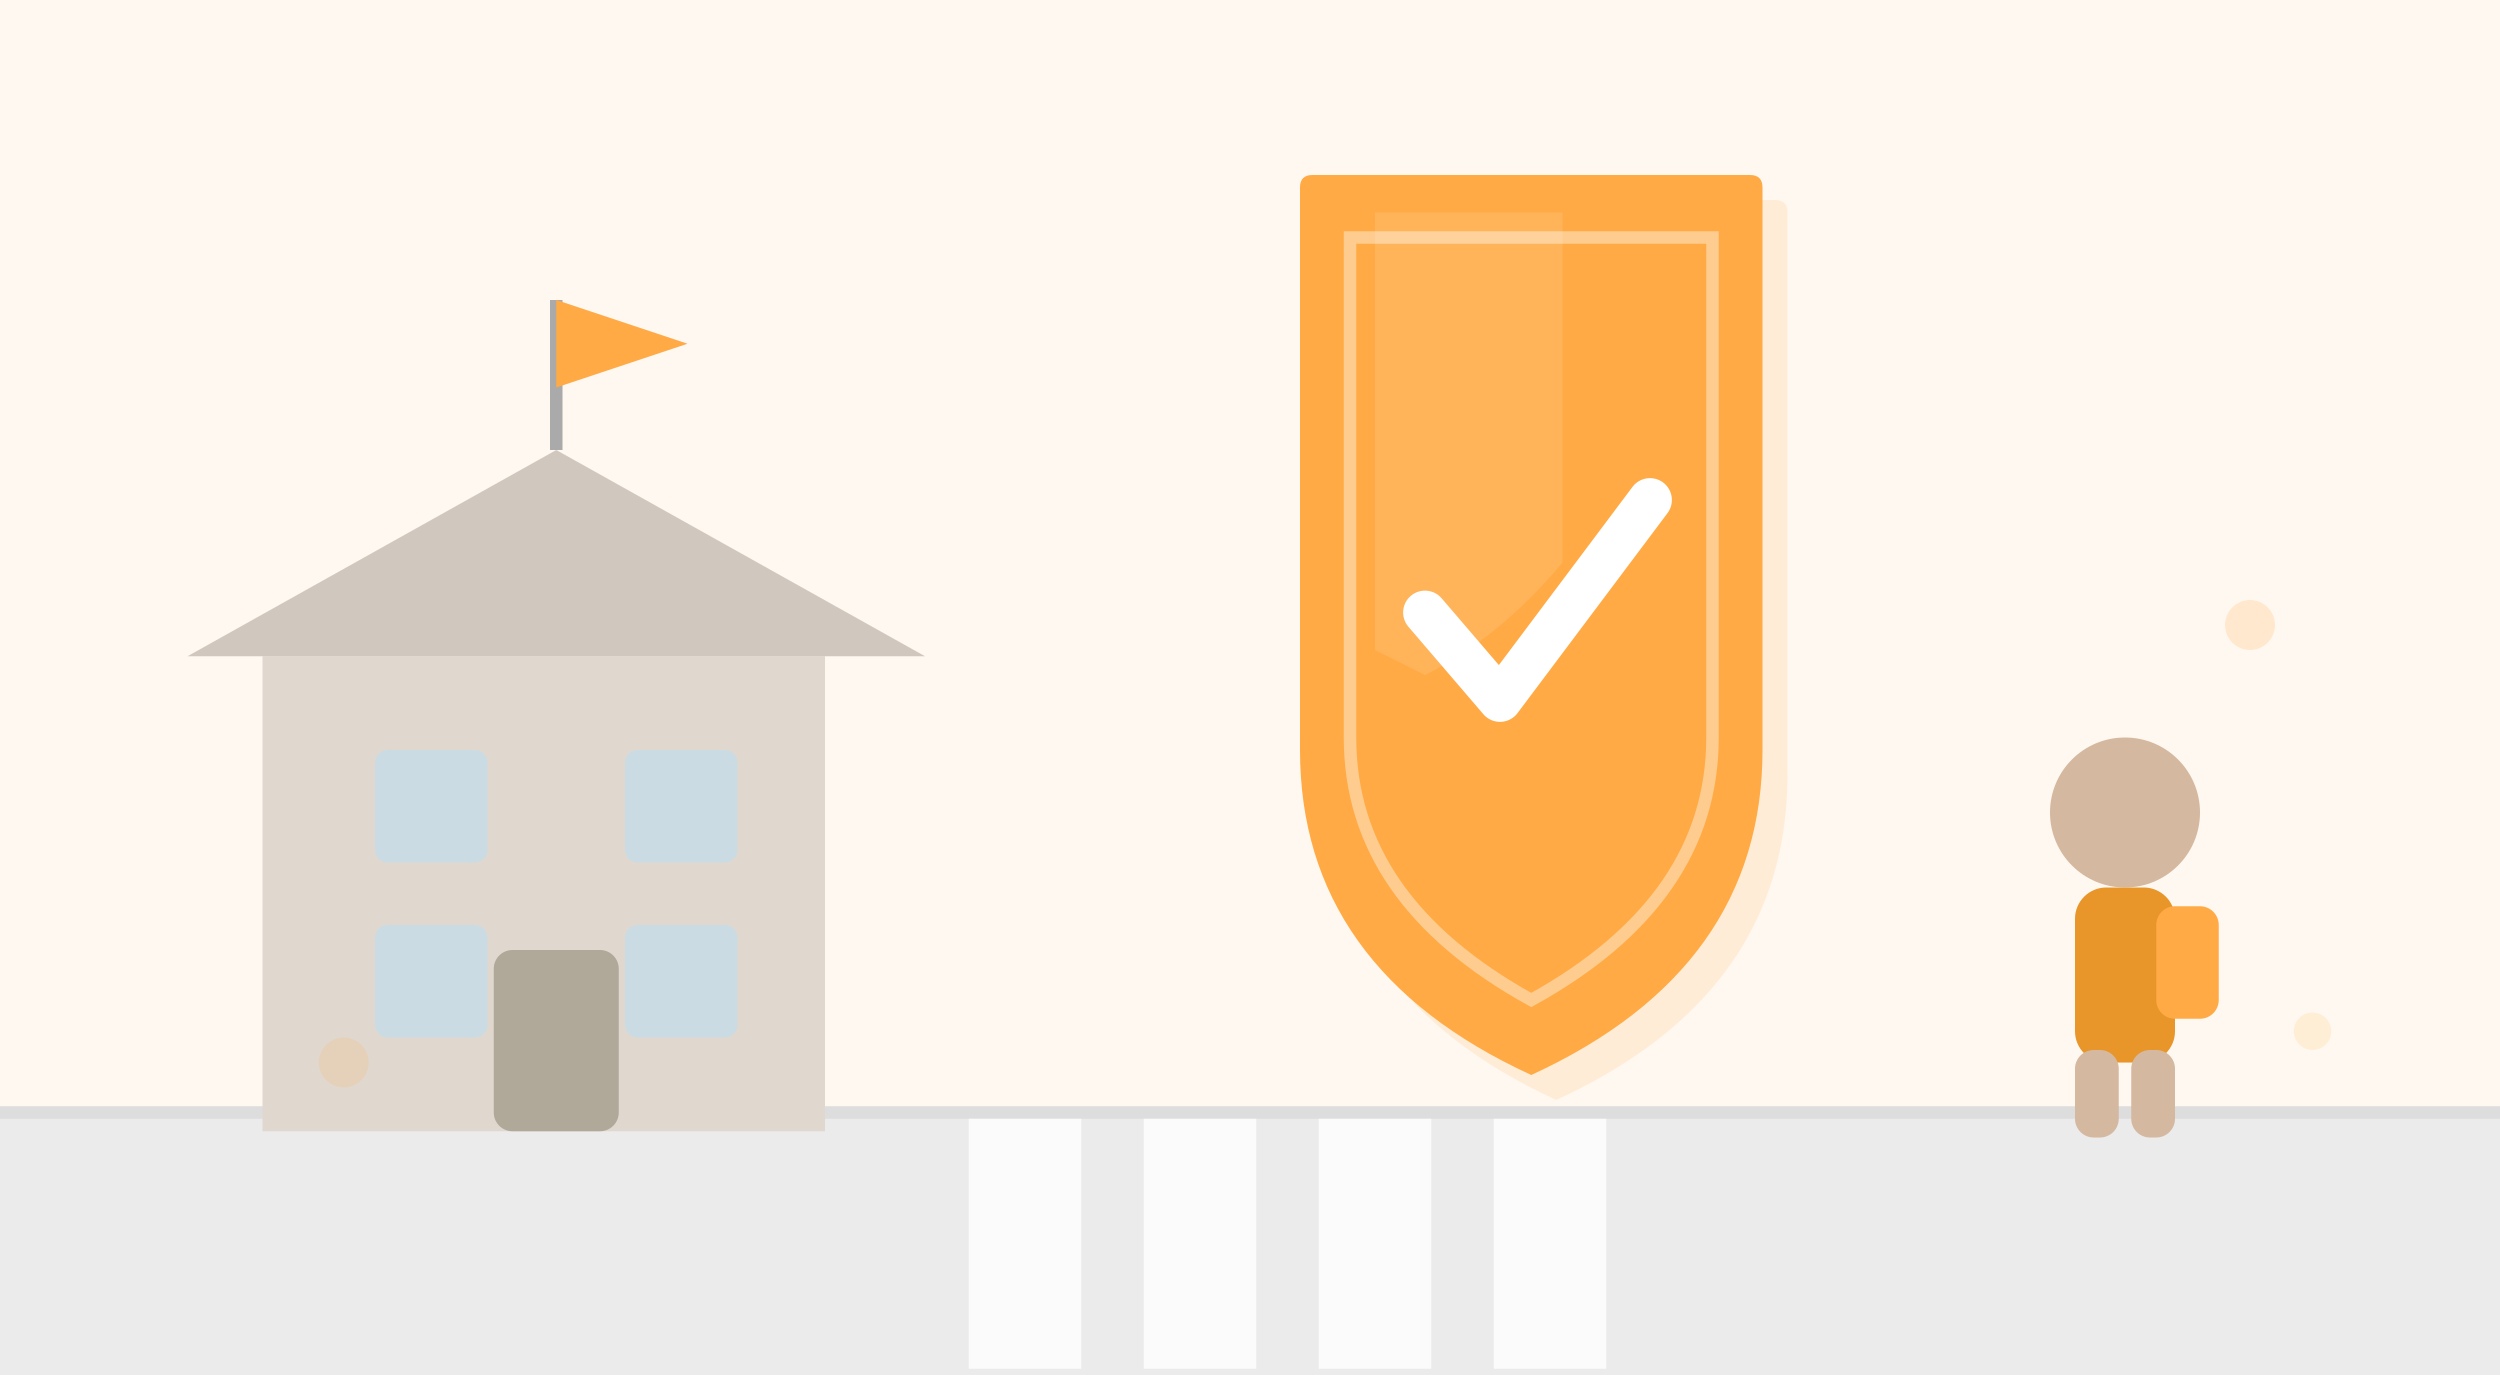
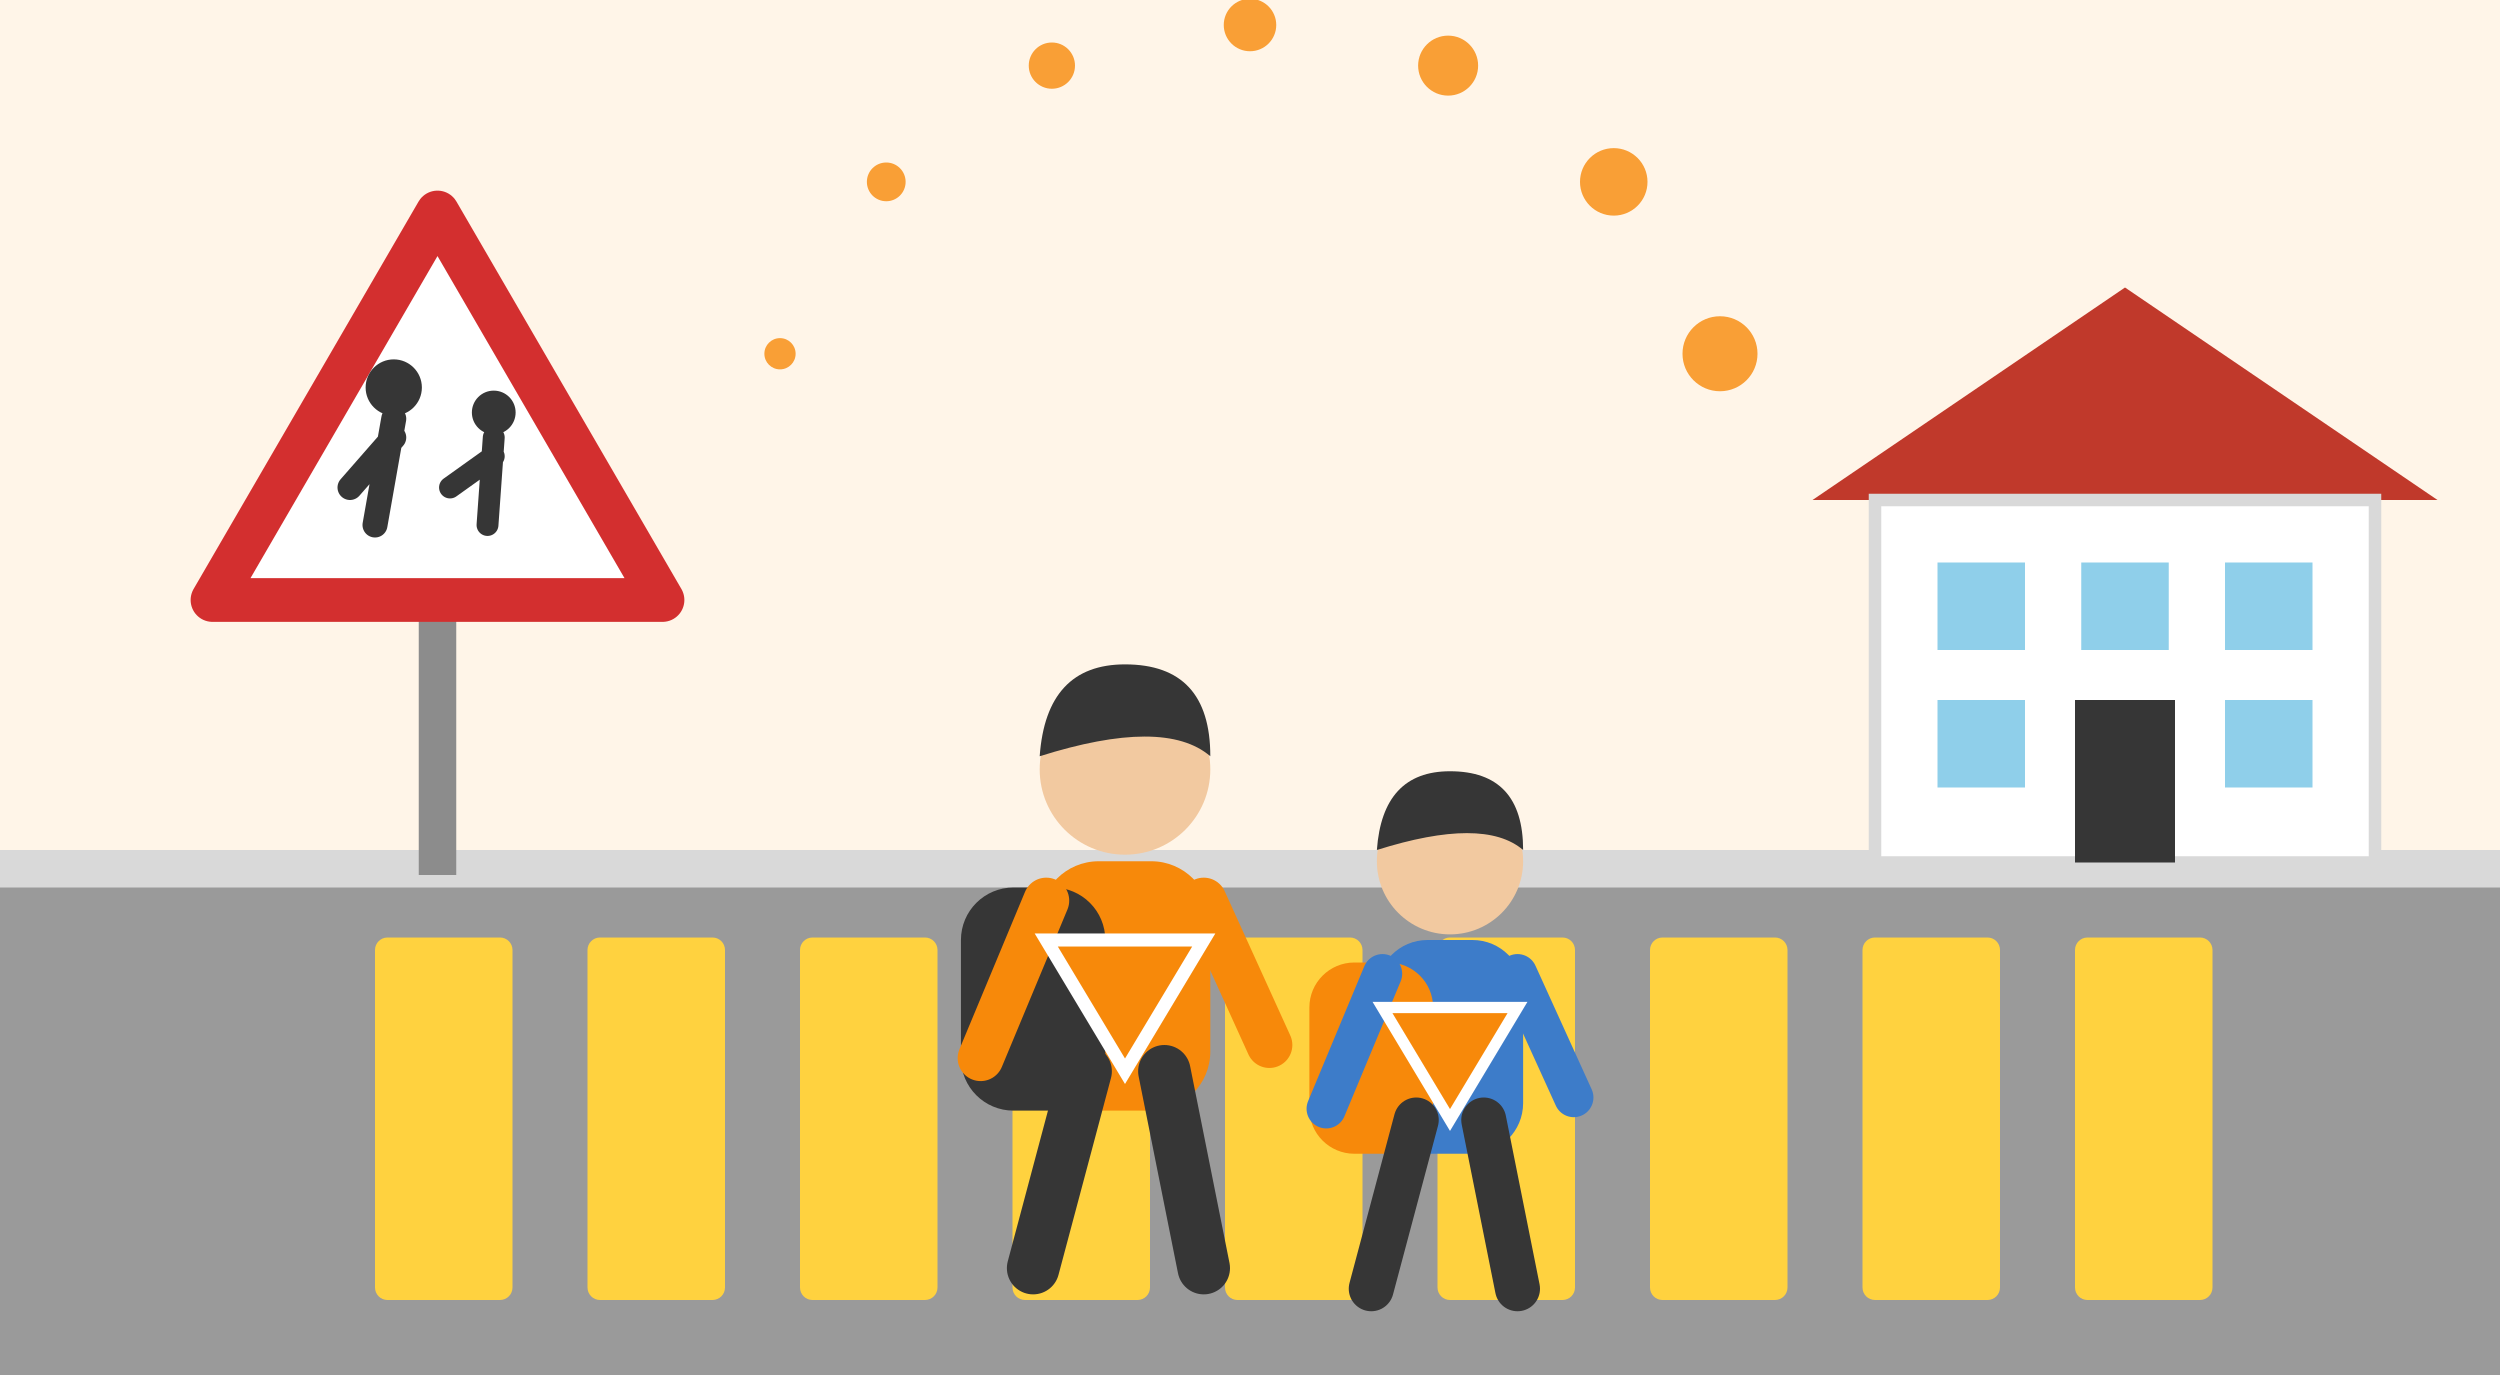
- <svg xmlns="http://www.w3.org/2000/svg" viewBox="0 0 400 220">
-   <rect width="400" height="220" fill="#FFF8F0" />
-   <rect x="0" y="178" width="400" height="42" fill="#EBEBEB" />
-   <line x1="0" y1="178" x2="400" y2="178" stroke="#DDDDDD" stroke-width="2" />
-   <rect x="155" y="179" width="18" height="40" fill="white" opacity="0.8" />
-   <rect x="183" y="179" width="18" height="40" fill="white" opacity="0.8" />
-   <rect x="211" y="179" width="18" height="40" fill="white" opacity="0.8" />
-   <rect x="239" y="179" width="18" height="40" fill="white" opacity="0.8" />
-   <rect x="42" y="105" width="90" height="76" fill="#E0D8CF" />
-   <polygon points="30,105 148,105 89,72" fill="#D0C8BE" />
-   <rect x="60" y="120" width="18" height="18" rx="2" fill="#C5DCE8" opacity="0.8" />
-   <rect x="100" y="120" width="18" height="18" rx="2" fill="#C5DCE8" opacity="0.8" />
-   <rect x="60" y="148" width="18" height="18" rx="2" fill="#C5DCE8" opacity="0.8" />
-   <rect x="100" y="148" width="18" height="18" rx="2" fill="#C5DCE8" opacity="0.8" />
-   <rect x="79" y="152" width="20" height="29" rx="3" fill="#B0A898" />
-   <line x1="89" y1="72" x2="89" y2="48" stroke="#AAAAAA" stroke-width="2" />
-   <polygon points="89,48 110,55 89,62" fill="#FFAA44" />
-   <path d="M208 30 Q208 28 210 28 L280 28 Q282 28 282 30 L282 120 Q282 155 245 172 Q208 155 208 120 Z" fill="#FFAA44" opacity="0.15" transform="translate(4,4)" />
-   <path d="M208 30 Q208 28 210 28 L280 28 Q282 28 282 30 L282 120 Q282 155 245 172 Q208 155 208 120 Z" fill="#FFAA44" />
-   <path d="M216 38 L274 38 L274 118 Q274 144 245 160 Q216 144 216 118 Z" fill="none" stroke="white" stroke-width="2" opacity="0.4" />
-   <path d="M220 34 L250 34 L250 90 Q240 102 228 108 L220 104 Z" fill="white" opacity="0.12" />
-   <path d="M228 98 L240 112 L264 80" stroke="white" stroke-width="7" fill="none" stroke-linecap="round" stroke-linejoin="round" />
-   <circle cx="340" cy="130" r="12" fill="#D4B8A0" />
-   <rect x="332" y="142" width="16" height="28" rx="5" fill="#E8952A" />
-   <rect x="332" y="168" width="7" height="14" rx="3" fill="#D4B8A0" />
-   <rect x="341" y="168" width="7" height="14" rx="3" fill="#D4B8A0" />
-   <rect x="345" y="145" width="10" height="18" rx="3" fill="#FFAA44" />
-   <circle cx="360" cy="100" r="4" fill="#FFAA44" opacity="0.2" />
-   <circle cx="55" cy="170" r="4" fill="#FFAA44" opacity="0.15" />
-   <circle cx="370" cy="165" r="3" fill="#FFC870" opacity="0.2" />
+ <svg xmlns="http://www.w3.org/2000/svg" viewBox="0 0 400 220" role="img" aria-label="Kinder auf dem Fussgängerstreifen">
+   <rect width="400" height="220" fill="#FFF5E8" />
+   <rect x="0" y="140" width="400" height="80" fill="#9A9A9A" />
+   <rect x="0" y="136" width="400" height="6" fill="#D9D9D9" />
+   <rect x="60" y="150" width="22" height="58" rx="2" fill="#FFD23F" />
+   <rect x="94" y="150" width="22" height="58" rx="2" fill="#FFD23F" />
+   <rect x="128" y="150" width="22" height="58" rx="2" fill="#FFD23F" />
+   <rect x="162" y="150" width="22" height="58" rx="2" fill="#FFD23F" />
+   <rect x="196" y="150" width="22" height="58" rx="2" fill="#FFD23F" />
+   <rect x="230" y="150" width="22" height="58" rx="2" fill="#FFD23F" />
+   <rect x="264" y="150" width="22" height="58" rx="2" fill="#FFD23F" />
+   <rect x="298" y="150" width="22" height="58" rx="2" fill="#FFD23F" />
+   <rect x="332" y="150" width="22" height="58" rx="2" fill="#FFD23F" />
+   <g transform="translate(300 40)">
+     <path d="M-10 40 L40 6 L90 40 Z" fill="#C0392B" />
+     <rect x="0" y="40" width="80" height="58" fill="#FFFFFF" stroke="#D9D9D9" stroke-width="2" />
+     <g fill="#8FCFEA">
+       <rect x="10" y="50" width="14" height="14" />
+       <rect x="33" y="50" width="14" height="14" />
+       <rect x="56" y="50" width="14" height="14" />
+       <rect x="10" y="72" width="14" height="14" />
+       <rect x="56" y="72" width="14" height="14" />
+     </g>
+     <rect x="32" y="72" width="16" height="26" fill="#363636" />
+   </g>
+   <g transform="translate(70 40)">
+     <rect x="-3" y="30" width="6" height="70" fill="#8C8C8C" />
+     <path d="M0 -6 L36 56 L-36 56 Z" fill="#FFFFFF" stroke="#D32F2F" stroke-width="7" stroke-linejoin="round" />
+     <circle cx="-7" cy="22" r="4.5" fill="#363636" />
+     <path d="M-7 27 L-10 44 M-7 30 L-14 38" stroke="#363636" stroke-width="4" stroke-linecap="round" />
+     <circle cx="9" cy="26" r="3.5" fill="#363636" />
+     <path d="M9 30 L8 44 M9 33 L2 38" stroke="#363636" stroke-width="3.5" stroke-linecap="round" />
+   </g>
+   <g transform="translate(180 184) scale(1.05)">
+     <rect x="-13" y="-44" width="26" height="38" rx="9" fill="#F7890A" />
+     <rect x="-11" y="-42" width="22" height="34" rx="8" fill="#363636" transform="translate(-14 2)" />
+     <path d="M-6 -12 L-14 18 M6 -12 L12 18" stroke="#363636" stroke-width="8" stroke-linecap="round" />
+     <path d="M-12 -38 L-22 -14 M12 -38 L22 -16" stroke="#F7890A" stroke-width="7" stroke-linecap="round" />
+     <circle cx="0" cy="-58" r="13" fill="#F2C9A0" />
+     <path d="M-13 -60 Q-12 -74 0 -74 Q13 -74 13 -60 Q6 -66 -13 -60 Z" fill="#363636" />
+     <path d="M-12 -32 L12 -32 L0 -12 Z" fill="#F7890A" stroke="#FFFFFF" stroke-width="2" />
+   </g>
+   <g transform="translate(232 190) scale(0.9)">
+     <rect x="-13" y="-44" width="26" height="38" rx="9" fill="#3D7CC9" />
+     <rect x="-11" y="-42" width="22" height="34" rx="8" fill="#F7890A" transform="translate(-14 2)" />
+     <path d="M-6 -12 L-14 18 M6 -12 L12 18" stroke="#363636" stroke-width="8" stroke-linecap="round" />
+     <path d="M-12 -38 L-22 -14 M12 -38 L22 -16" stroke="#3D7CC9" stroke-width="7" stroke-linecap="round" />
+     <circle cx="0" cy="-58" r="13" fill="#F2C9A0" />
+     <path d="M-13 -60 Q-12 -74 0 -74 Q13 -74 13 -60 Q6 -66 -13 -60 Z" fill="#363636" />
+     <path d="M-12 -32 L12 -32 L0 -12 Z" fill="#F7890A" stroke="#FFFFFF" stroke-width="2" />
+   </g>
+   <circle cx="124.8" cy="56.6" r="2.5" fill="#F7890A" opacity="0.8" />
+   <circle cx="141.8" cy="29.1" r="3.1" fill="#F7890A" opacity="0.8" />
+   <circle cx="168.3" cy="10.5" r="3.7" fill="#F7890A" opacity="0.8" />
+   <circle cx="200.0" cy="4.0" r="4.2" fill="#F7890A" opacity="0.8" />
+   <circle cx="231.7" cy="10.5" r="4.8" fill="#F7890A" opacity="0.8" />
+   <circle cx="258.2" cy="29.1" r="5.4" fill="#F7890A" opacity="0.8" />
+   <circle cx="275.2" cy="56.6" r="6.0" fill="#F7890A" opacity="0.8" />
</svg>
